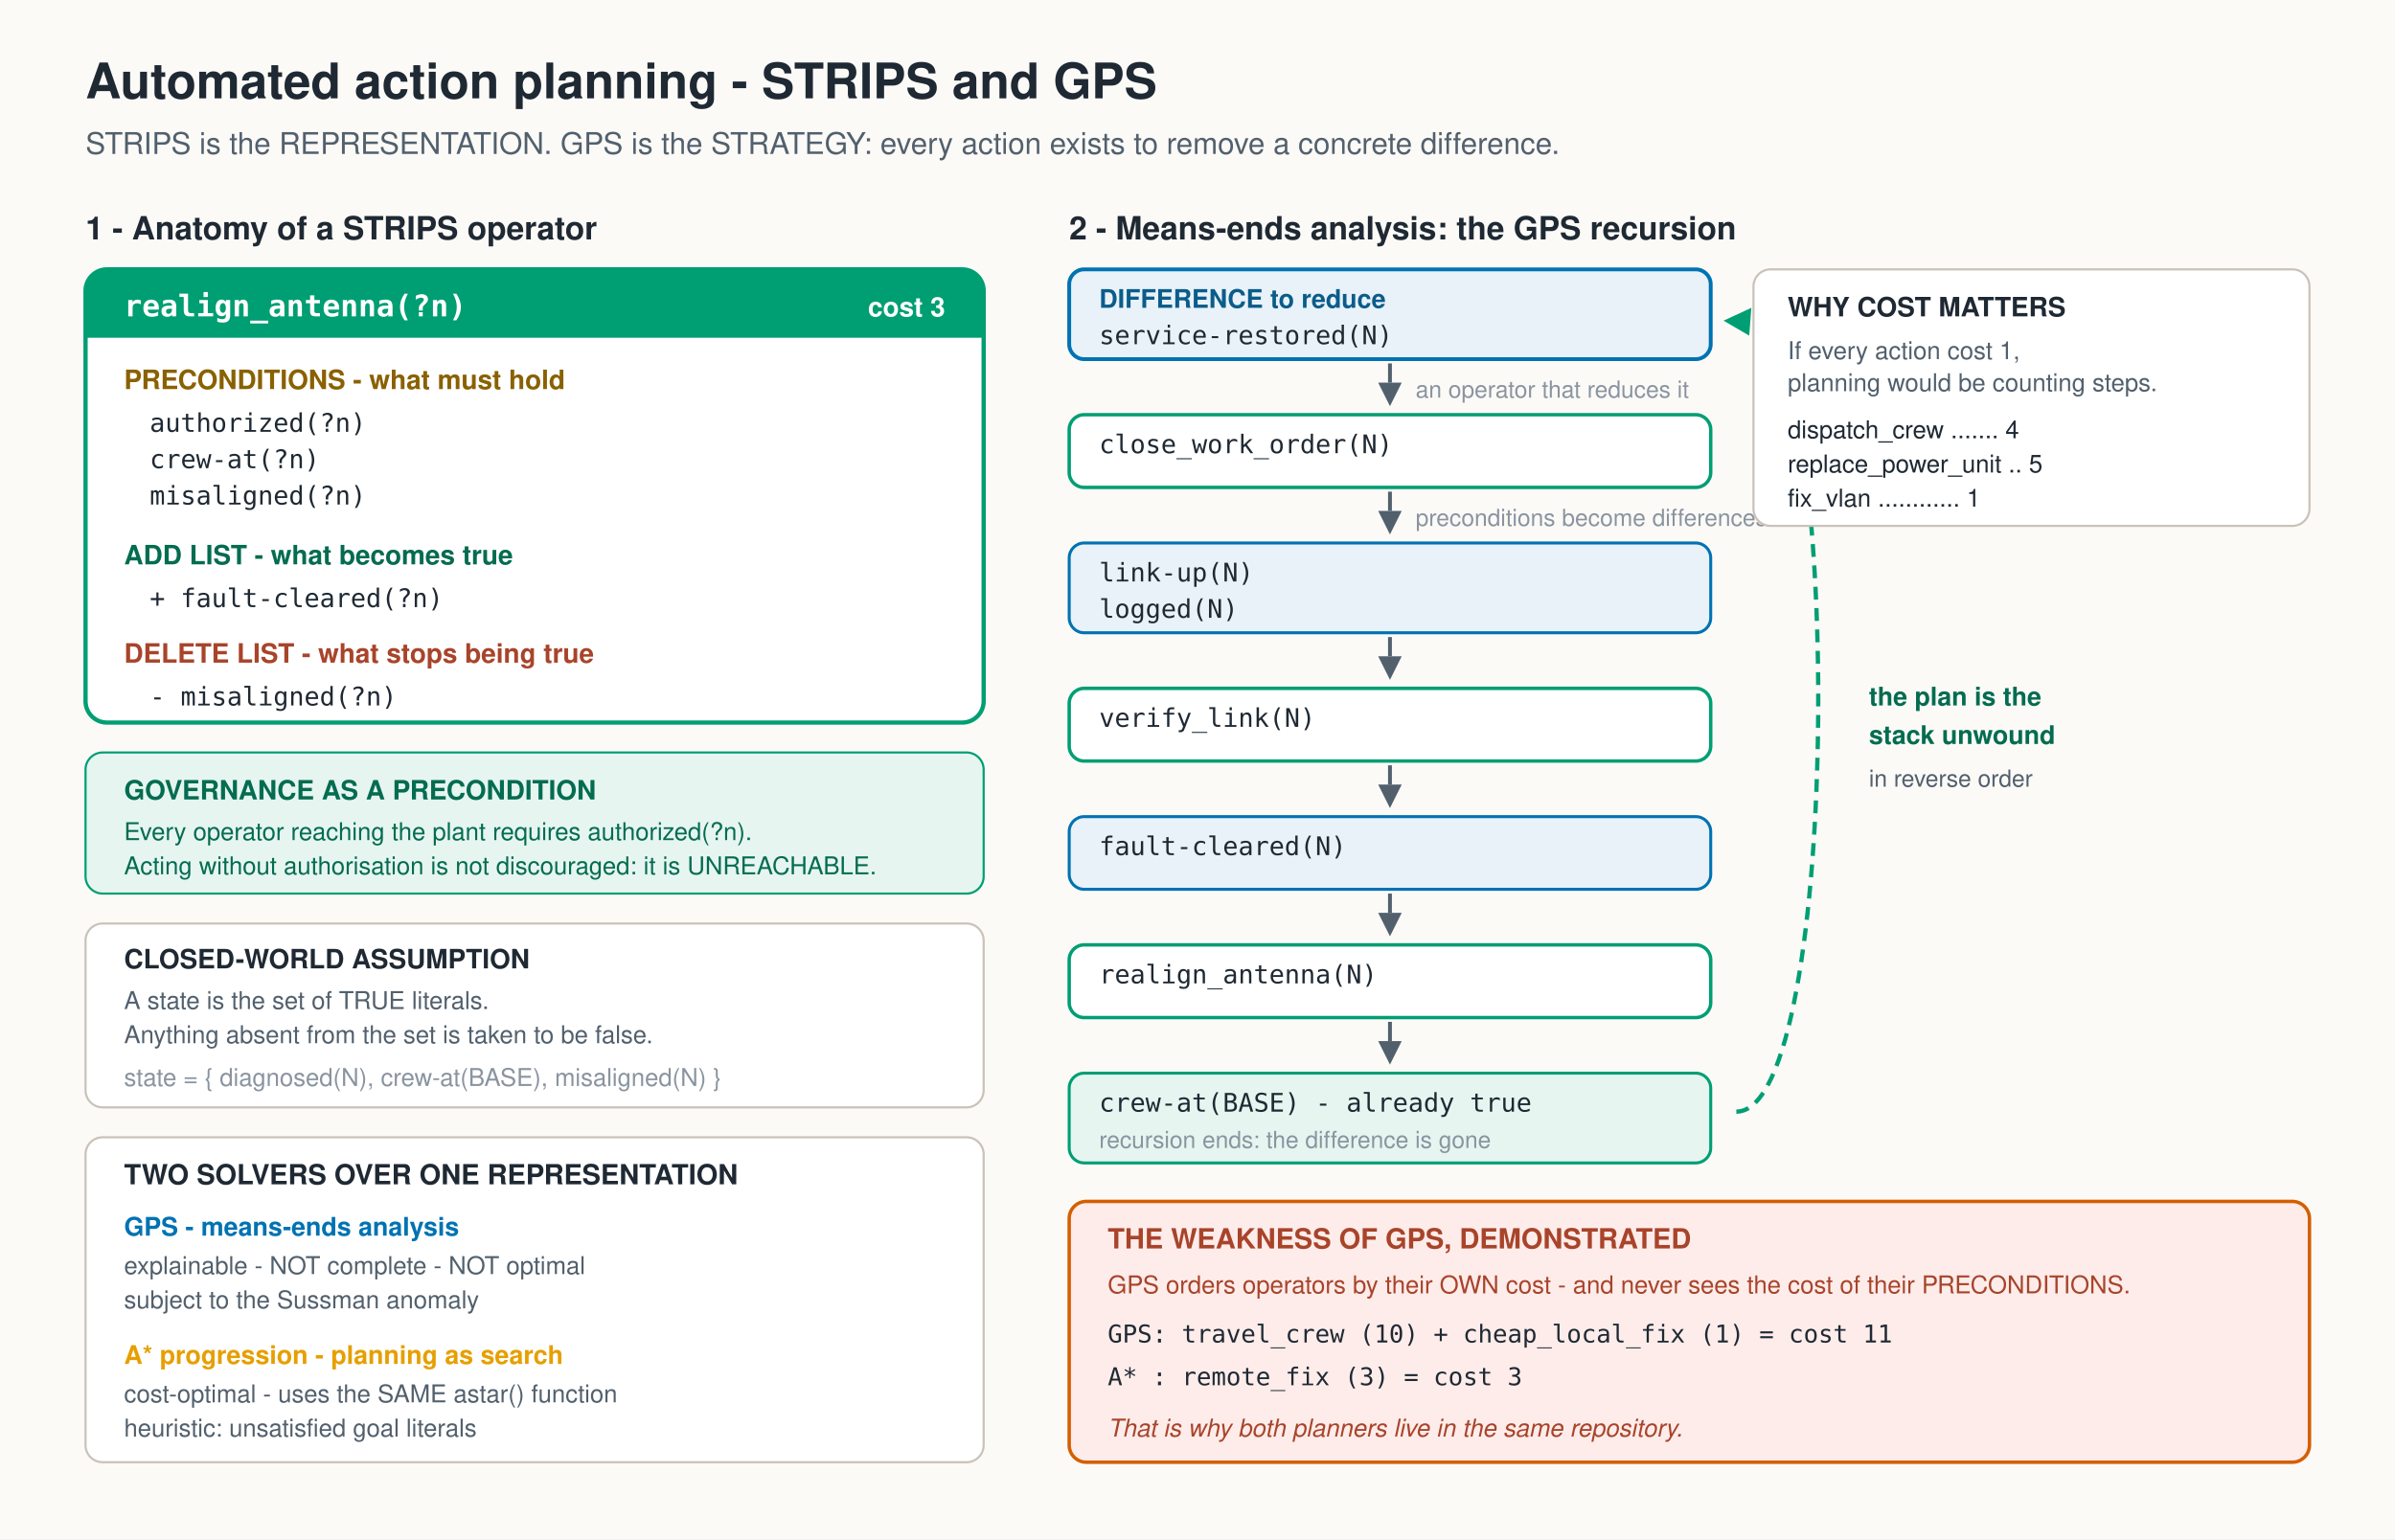
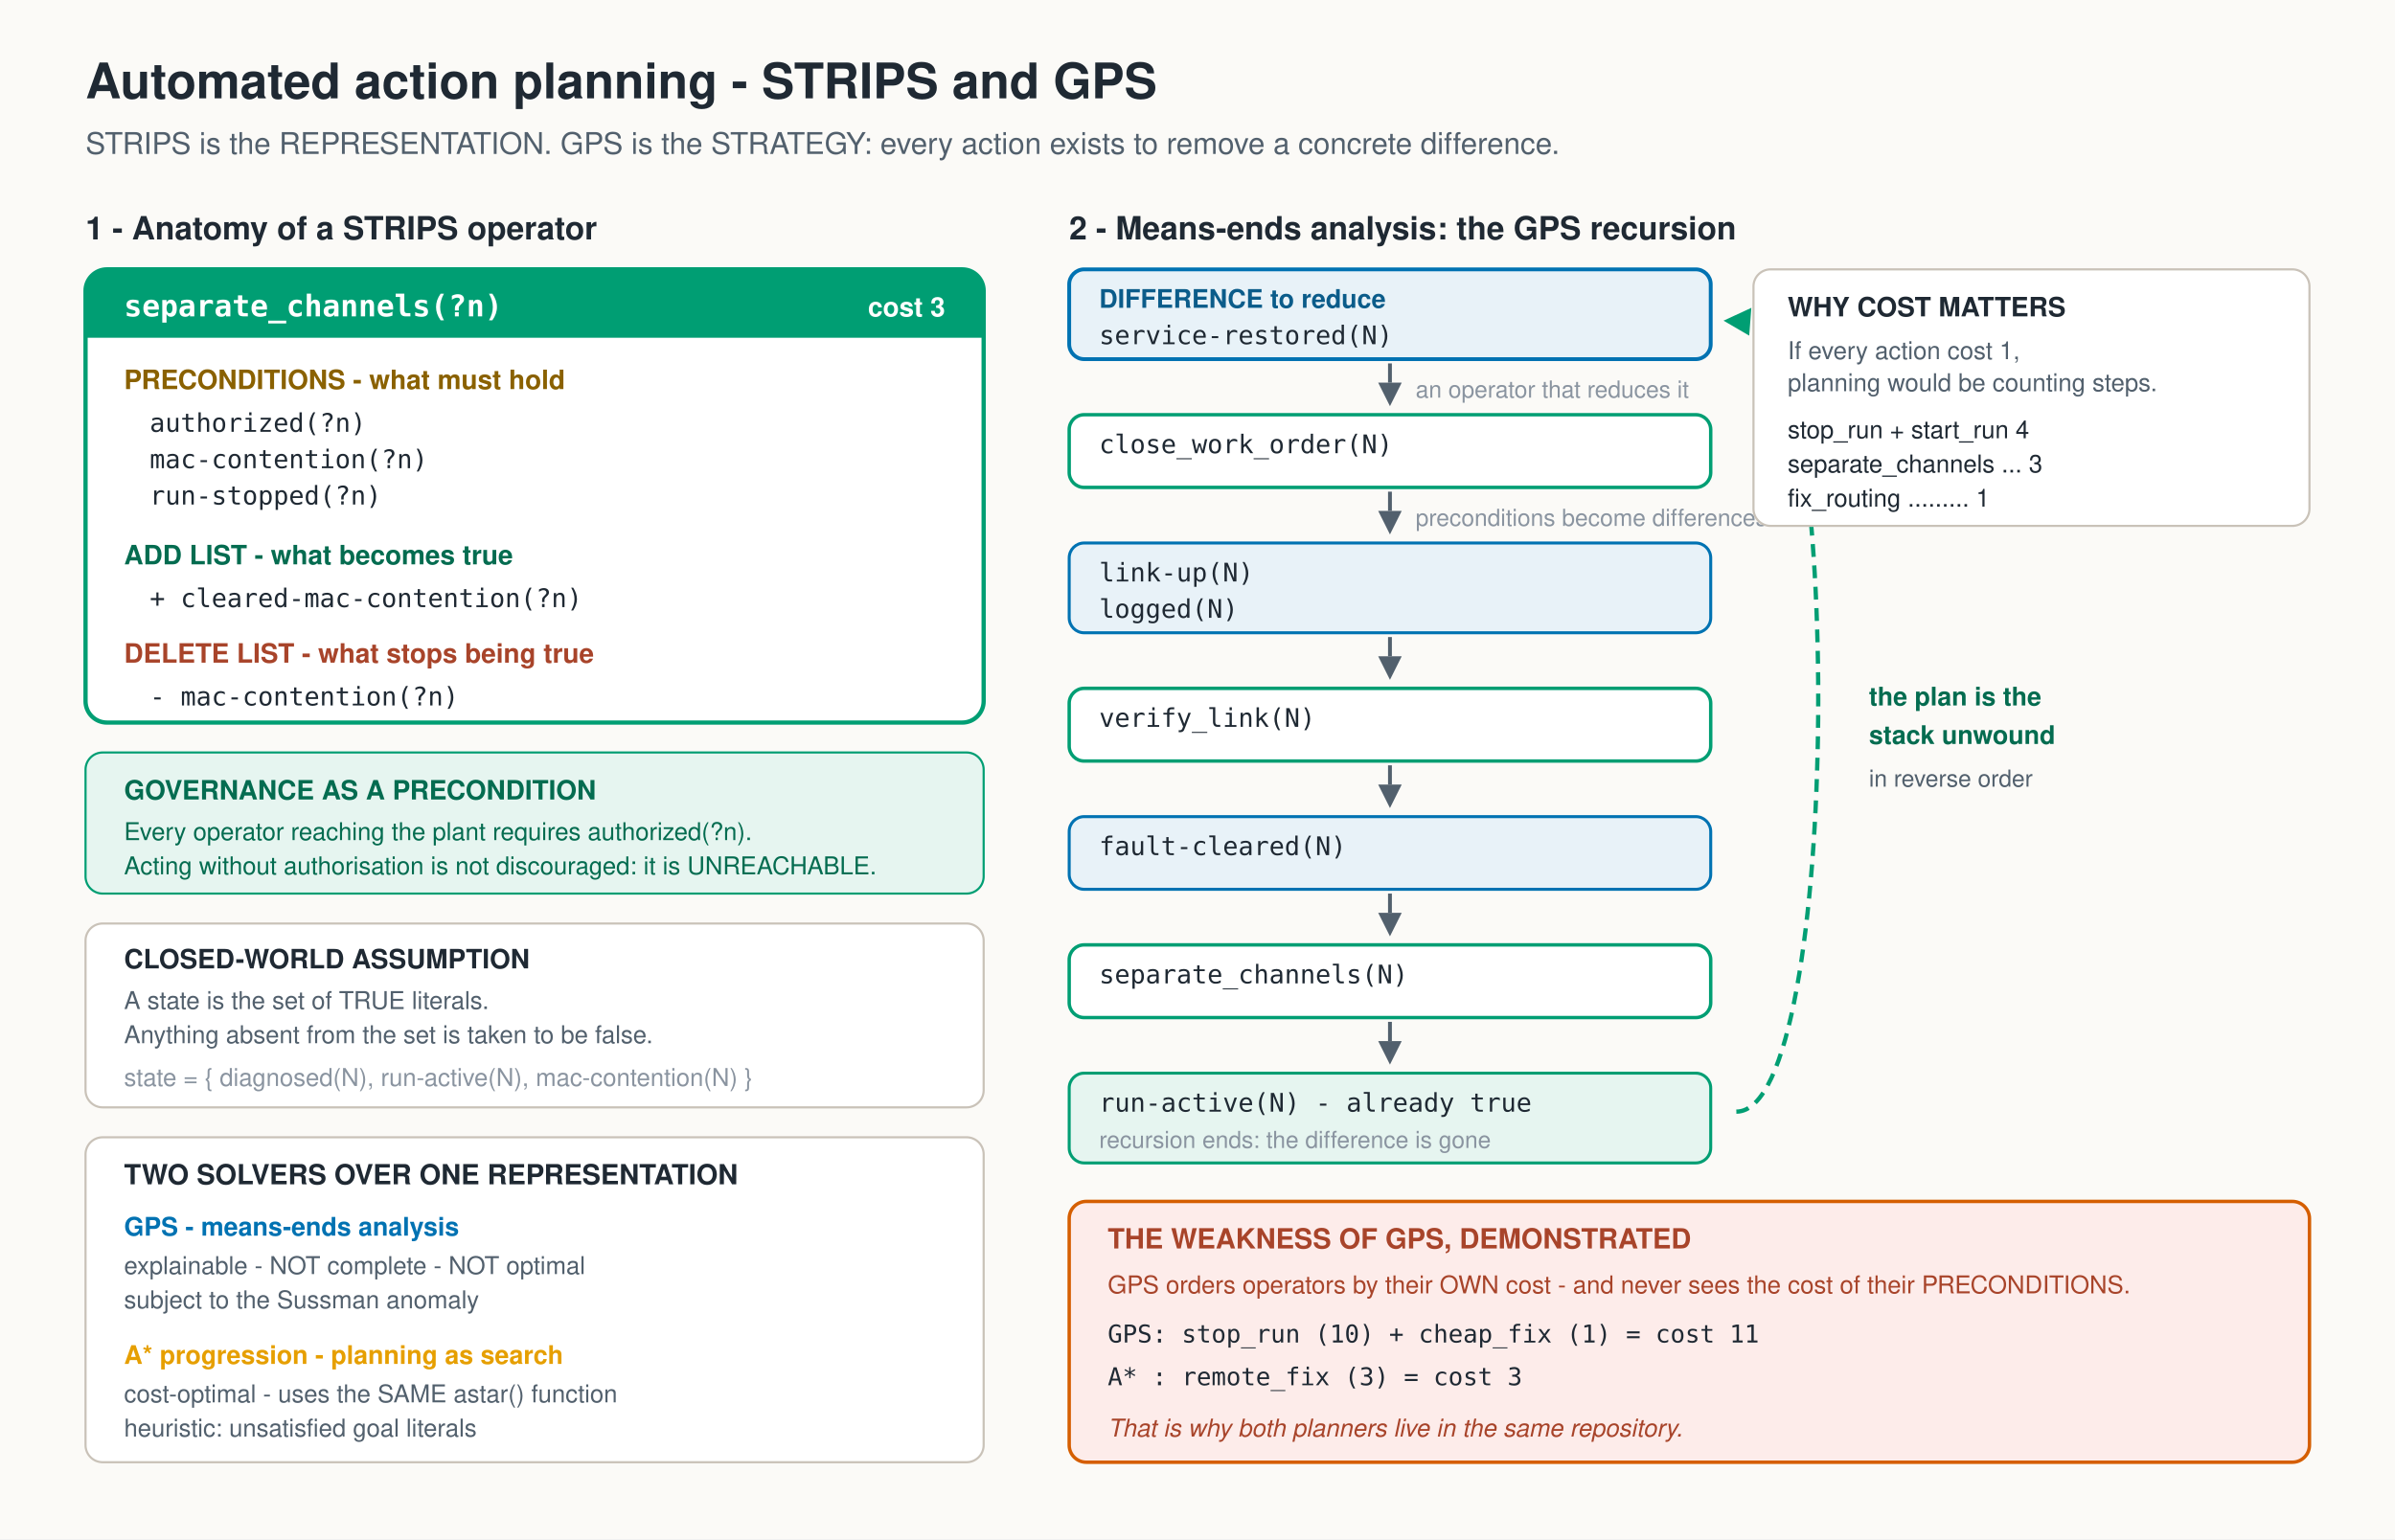
<svg xmlns="http://www.w3.org/2000/svg" viewBox="0 0 1120 720" width="1120" height="720" font-family="Segoe UI, Helvetica, Arial, sans-serif">
  <rect width="1120" height="720" fill="#fbfaf7" />
  <text x="40" y="46" font-size="23" fill="#1f2933" font-weight="600">Automated action planning - STRIPS and GPS</text>
  <text x="40" y="72" font-size="14" fill="#52606d">STRIPS is the REPRESENTATION. GPS is the STRATEGY: every action exists to remove a concrete difference.</text>
  <text x="40" y="112" font-size="15" fill="#1f2933" font-weight="700">1 - Anatomy of a STRIPS operator</text>
  <rect x="40" y="126" width="420" height="212" rx="10" fill="#ffffff" stroke="#009E73" stroke-width="2" />
  <path d="M 50 126 H 450 A 10 10 0 0 1 460 136 V 158 H 40 V 136 A 10 10 0 0 1 50 126 Z" fill="#009E73" />
  <text x="58" y="151" font-size="15" fill="#ffffff" font-weight="700" />
-   <text x="58" y="148" font-size="14" font-weight="700" fill="#ffffff" font-family="Consolas, SFMono-Regular, Menlo, monospace">realign_antenna(?n)</text>
+   <text x="58" y="148" font-size="14" font-weight="700" fill="#ffffff" font-family="Consolas, SFMono-Regular, Menlo, monospace">separate_channels(?n)</text>
  <text x="442" y="148" font-size="12.5" font-weight="600" fill="#ffffff" text-anchor="end">cost 3</text>
  <text x="58" y="182" font-size="12.5" fill="#8a6100" font-weight="700">PRECONDITIONS - what must hold</text>
  <text x="70" y="202" font-size="12" fill="#1f2933" font-family="Consolas, SFMono-Regular, Menlo, monospace">authorized(?n)</text>
-   <text x="70" y="219" font-size="12" fill="#1f2933" font-family="Consolas, SFMono-Regular, Menlo, monospace">crew-at(?n)</text>
-   <text x="70" y="236" font-size="12" fill="#1f2933" font-family="Consolas, SFMono-Regular, Menlo, monospace">misaligned(?n)</text>
+   <text x="70" y="219" font-size="12" fill="#1f2933" font-family="Consolas, SFMono-Regular, Menlo, monospace">mac-contention(?n)</text>
+   <text x="70" y="236" font-size="12" fill="#1f2933" font-family="Consolas, SFMono-Regular, Menlo, monospace">run-stopped(?n)</text>
  <text x="58" y="264" font-size="12.5" fill="#046c50" font-weight="700">ADD LIST - what becomes true</text>
-   <text x="70" y="284" font-size="12" fill="#1f2933" font-family="Consolas, SFMono-Regular, Menlo, monospace">+ fault-cleared(?n)</text>
+   <text x="70" y="284" font-size="12" fill="#1f2933" font-family="Consolas, SFMono-Regular, Menlo, monospace">+ cleared-mac-contention(?n)</text>
  <text x="58" y="310" font-size="12.5" fill="#a8442a" font-weight="700">DELETE LIST - what stops being true</text>
-   <text x="70" y="330" font-size="12" fill="#1f2933" font-family="Consolas, SFMono-Regular, Menlo, monospace">- misaligned(?n)</text>
+   <text x="70" y="330" font-size="12" fill="#1f2933" font-family="Consolas, SFMono-Regular, Menlo, monospace">- mac-contention(?n)</text>
  <rect x="40" y="352" width="420" height="66" rx="8" fill="#e6f5f0" stroke="#009E73" stroke-width="1.0" />
  <text x="58" y="374" font-size="12.5" fill="#046c50" font-weight="700">GOVERNANCE AS A PRECONDITION</text>
  <text x="58" y="393" font-size="11.5" fill="#046c50">Every operator reaching the plant requires authorized(?n).</text>
  <text x="58" y="409" font-size="11.5" fill="#046c50">Acting without authorisation is not discouraged: it is UNREACHABLE.</text>
  <rect x="40" y="432" width="420" height="86" rx="8" fill="#ffffff" stroke="#c9c2b8" stroke-width="1.0" />
  <text x="58" y="453" font-size="12.5" fill="#1f2933" font-weight="700">CLOSED-WORLD ASSUMPTION</text>
  <text x="58" y="472" font-size="11.5" fill="#52606d">A state is the set of TRUE literals.</text>
  <text x="58" y="488" font-size="11.5" fill="#52606d">Anything absent from the set is taken to be false.</text>
-   <text x="58" y="508" font-size="11.5" fill="#8a94a0">state = { diagnosed(N), crew-at(BASE), misaligned(N) }</text>
+   <text x="58" y="508" font-size="11.5" fill="#8a94a0">state = { diagnosed(N), run-active(N), mac-contention(N) }</text>
  <rect x="40" y="532" width="420" height="152" rx="8" fill="#ffffff" stroke="#c9c2b8" stroke-width="1.0" />
  <text x="58" y="554" font-size="13" fill="#1f2933" font-weight="700">TWO SOLVERS OVER ONE REPRESENTATION</text>
  <text x="58" y="578" font-size="12" fill="#0072B2" font-weight="700">GPS - means-ends analysis</text>
  <text x="58" y="596" font-size="11.5" fill="#52606d">explainable - NOT complete - NOT optimal</text>
  <text x="58" y="612" font-size="11.5" fill="#52606d">subject to the Sussman anomaly</text>
  <text x="58" y="638" font-size="12" fill="#E69F00" font-weight="700">A* progression - planning as search</text>
  <text x="58" y="656" font-size="11.5" fill="#52606d">cost-optimal - uses the SAME astar() function</text>
  <text x="58" y="672" font-size="11.5" fill="#52606d">heuristic: unsatisfied goal literals</text>
  <text x="500" y="112" font-size="15" fill="#1f2933" font-weight="700">2 - Means-ends analysis: the GPS recursion</text>
  <rect x="500" y="126" width="300" height="42" rx="7" fill="#e8f2f8" stroke="#0072B2" stroke-width="1.8" />
  <text x="514" y="144" font-size="12" fill="#0b5c8a" font-weight="700">DIFFERENCE to reduce</text>
  <text x="514" y="161" font-size="12" fill="#1f2933" font-family="Consolas, SFMono-Regular, Menlo, monospace">service-restored(N)</text>
  <rect x="500" y="194" width="300" height="34" rx="7" fill="#ffffff" stroke="#009E73" stroke-width="1.6" />
  <text x="514" y="212" font-size="12" fill="#1f2933" font-family="Consolas, SFMono-Regular, Menlo, monospace">close_work_order(N)</text>
  <rect x="500" y="254" width="300" height="42" rx="7" fill="#e8f2f8" stroke="#0072B2" stroke-width="1.4" />
  <text x="514" y="272" font-size="12" fill="#1f2933" font-family="Consolas, SFMono-Regular, Menlo, monospace">link-up(N)</text>
  <text x="514" y="289" font-size="12" fill="#1f2933" font-family="Consolas, SFMono-Regular, Menlo, monospace">logged(N)</text>
  <rect x="500" y="322" width="300" height="34" rx="7" fill="#ffffff" stroke="#009E73" stroke-width="1.6" />
  <text x="514" y="340" font-size="12" fill="#1f2933" font-family="Consolas, SFMono-Regular, Menlo, monospace">verify_link(N)</text>
  <rect x="500" y="382" width="300" height="34" rx="7" fill="#e8f2f8" stroke="#0072B2" stroke-width="1.4" />
  <text x="514" y="400" font-size="12" fill="#1f2933" font-family="Consolas, SFMono-Regular, Menlo, monospace">fault-cleared(N)</text>
  <rect x="500" y="442" width="300" height="34" rx="7" fill="#ffffff" stroke="#009E73" stroke-width="1.6" />
-   <text x="514" y="460" font-size="12" fill="#1f2933" font-family="Consolas, SFMono-Regular, Menlo, monospace">realign_antenna(N)</text>
+   <text x="514" y="460" font-size="12" fill="#1f2933" font-family="Consolas, SFMono-Regular, Menlo, monospace">separate_channels(N)</text>
  <rect x="500" y="502" width="300" height="42" rx="7" fill="#e6f5f0" stroke="#009E73" stroke-width="1.4" />
-   <text x="514" y="520" font-size="12" fill="#1f2933" font-family="Consolas, SFMono-Regular, Menlo, monospace">crew-at(BASE)  - already true</text>
+   <text x="514" y="520" font-size="12" fill="#1f2933" font-family="Consolas, SFMono-Regular, Menlo, monospace">run-active(N)  - already true</text>
  <text x="514" y="537" font-size="11" fill="#8a94a0">recursion ends: the difference is gone</text>
  <line x1="650" y1="170" x2="650.0" y2="179.0" stroke="#52606d" stroke-width="1.8" />
  <polygon points="650,190 644.5,179.0 655.5,179.0" fill="#52606d" />
  <line x1="650" y1="230" x2="650.0" y2="239.0" stroke="#52606d" stroke-width="1.8" />
  <polygon points="650,250 644.5,239.0 655.5,239.0" fill="#52606d" />
  <line x1="650" y1="298" x2="650.0" y2="307.0" stroke="#52606d" stroke-width="1.8" />
  <polygon points="650,318 644.5,307.0 655.5,307.0" fill="#52606d" />
  <line x1="650" y1="358" x2="650.0" y2="367.0" stroke="#52606d" stroke-width="1.8" />
  <polygon points="650,378 644.5,367.0 655.5,367.0" fill="#52606d" />
  <line x1="650" y1="418" x2="650.0" y2="427.0" stroke="#52606d" stroke-width="1.8" />
  <polygon points="650,438 644.5,427.0 655.5,427.0" fill="#52606d" />
  <line x1="650" y1="478" x2="650.0" y2="487.0" stroke="#52606d" stroke-width="1.8" />
  <polygon points="650,498 644.5,487.0 655.5,487.0" fill="#52606d" />
  <text x="662" y="186" font-size="11" fill="#8a94a0">an operator that reduces it</text>
  <text x="662" y="246" font-size="11" fill="#8a94a0">preconditions become differences</text>
  <path d="M 812 520 C 862 520 862 152 818 150" stroke="#009E73" stroke-width="2" fill="none" stroke-dasharray="6 4" />
  <polygon points="806,150 819,144 818,157" fill="#009E73" />
  <text x="874" y="330" font-size="12" fill="#046c50" font-weight="700">the plan is the</text>
  <text x="874" y="348" font-size="12" fill="#046c50" font-weight="700">stack unwound</text>
  <text x="874" y="368" font-size="11" fill="#52606d">in reverse order</text>
  <rect x="500" y="562" width="580" height="122" rx="8" fill="#fdecea" stroke="#D55E00" stroke-width="1.6" />
  <text x="518" y="584" font-size="13" fill="#a8442a" font-weight="700">THE WEAKNESS OF GPS, DEMONSTRATED</text>
  <text x="518" y="605" font-size="11.5" fill="#a8442a">GPS orders operators by their OWN cost - and never sees the cost of their PRECONDITIONS.</text>
-   <text x="518" y="628" font-size="11.5" fill="#1f2933" font-family="Consolas, SFMono-Regular, Menlo, monospace">GPS:  travel_crew (10) + cheap_local_fix (1)   =  cost 11</text>
+   <text x="518" y="628" font-size="11.5" fill="#1f2933" font-family="Consolas, SFMono-Regular, Menlo, monospace">GPS:  stop_run (10) + cheap_fix (1)   =  cost 11</text>
  <text x="518" y="648" font-size="11.5" fill="#1f2933" font-family="Consolas, SFMono-Regular, Menlo, monospace">A* :  remote_fix (3)                          =  cost  3</text>
  <text x="518" y="672" font-size="11.5" fill="#a8442a" font-style="italic">That is why both planners live in the same repository.</text>
  <rect x="820" y="126" width="260" height="120" rx="8" fill="#ffffff" stroke="#c9c2b8" stroke-width="1.0" />
  <text x="836" y="148" font-size="12.5" fill="#1f2933" font-weight="700">WHY COST MATTERS</text>
  <text x="836" y="168" font-size="11.5" fill="#52606d">If every action cost 1,</text>
  <text x="836" y="183" font-size="11.5" fill="#52606d">planning would be counting steps.</text>
-   <text x="836" y="205" font-size="11.5" fill="#1f2933">dispatch_crew ....... 4</text>
-   <text x="836" y="221" font-size="11.5" fill="#1f2933">replace_power_unit .. 5</text>
-   <text x="836" y="237" font-size="11.5" fill="#1f2933">fix_vlan ............ 1</text>
+   <text x="836" y="205" font-size="11.5" fill="#1f2933">stop_run + start_run  4</text>
+   <text x="836" y="221" font-size="11.5" fill="#1f2933">separate_channels ... 3</text>
+   <text x="836" y="237" font-size="11.5" fill="#1f2933">fix_routing ......... 1</text>
</svg>
